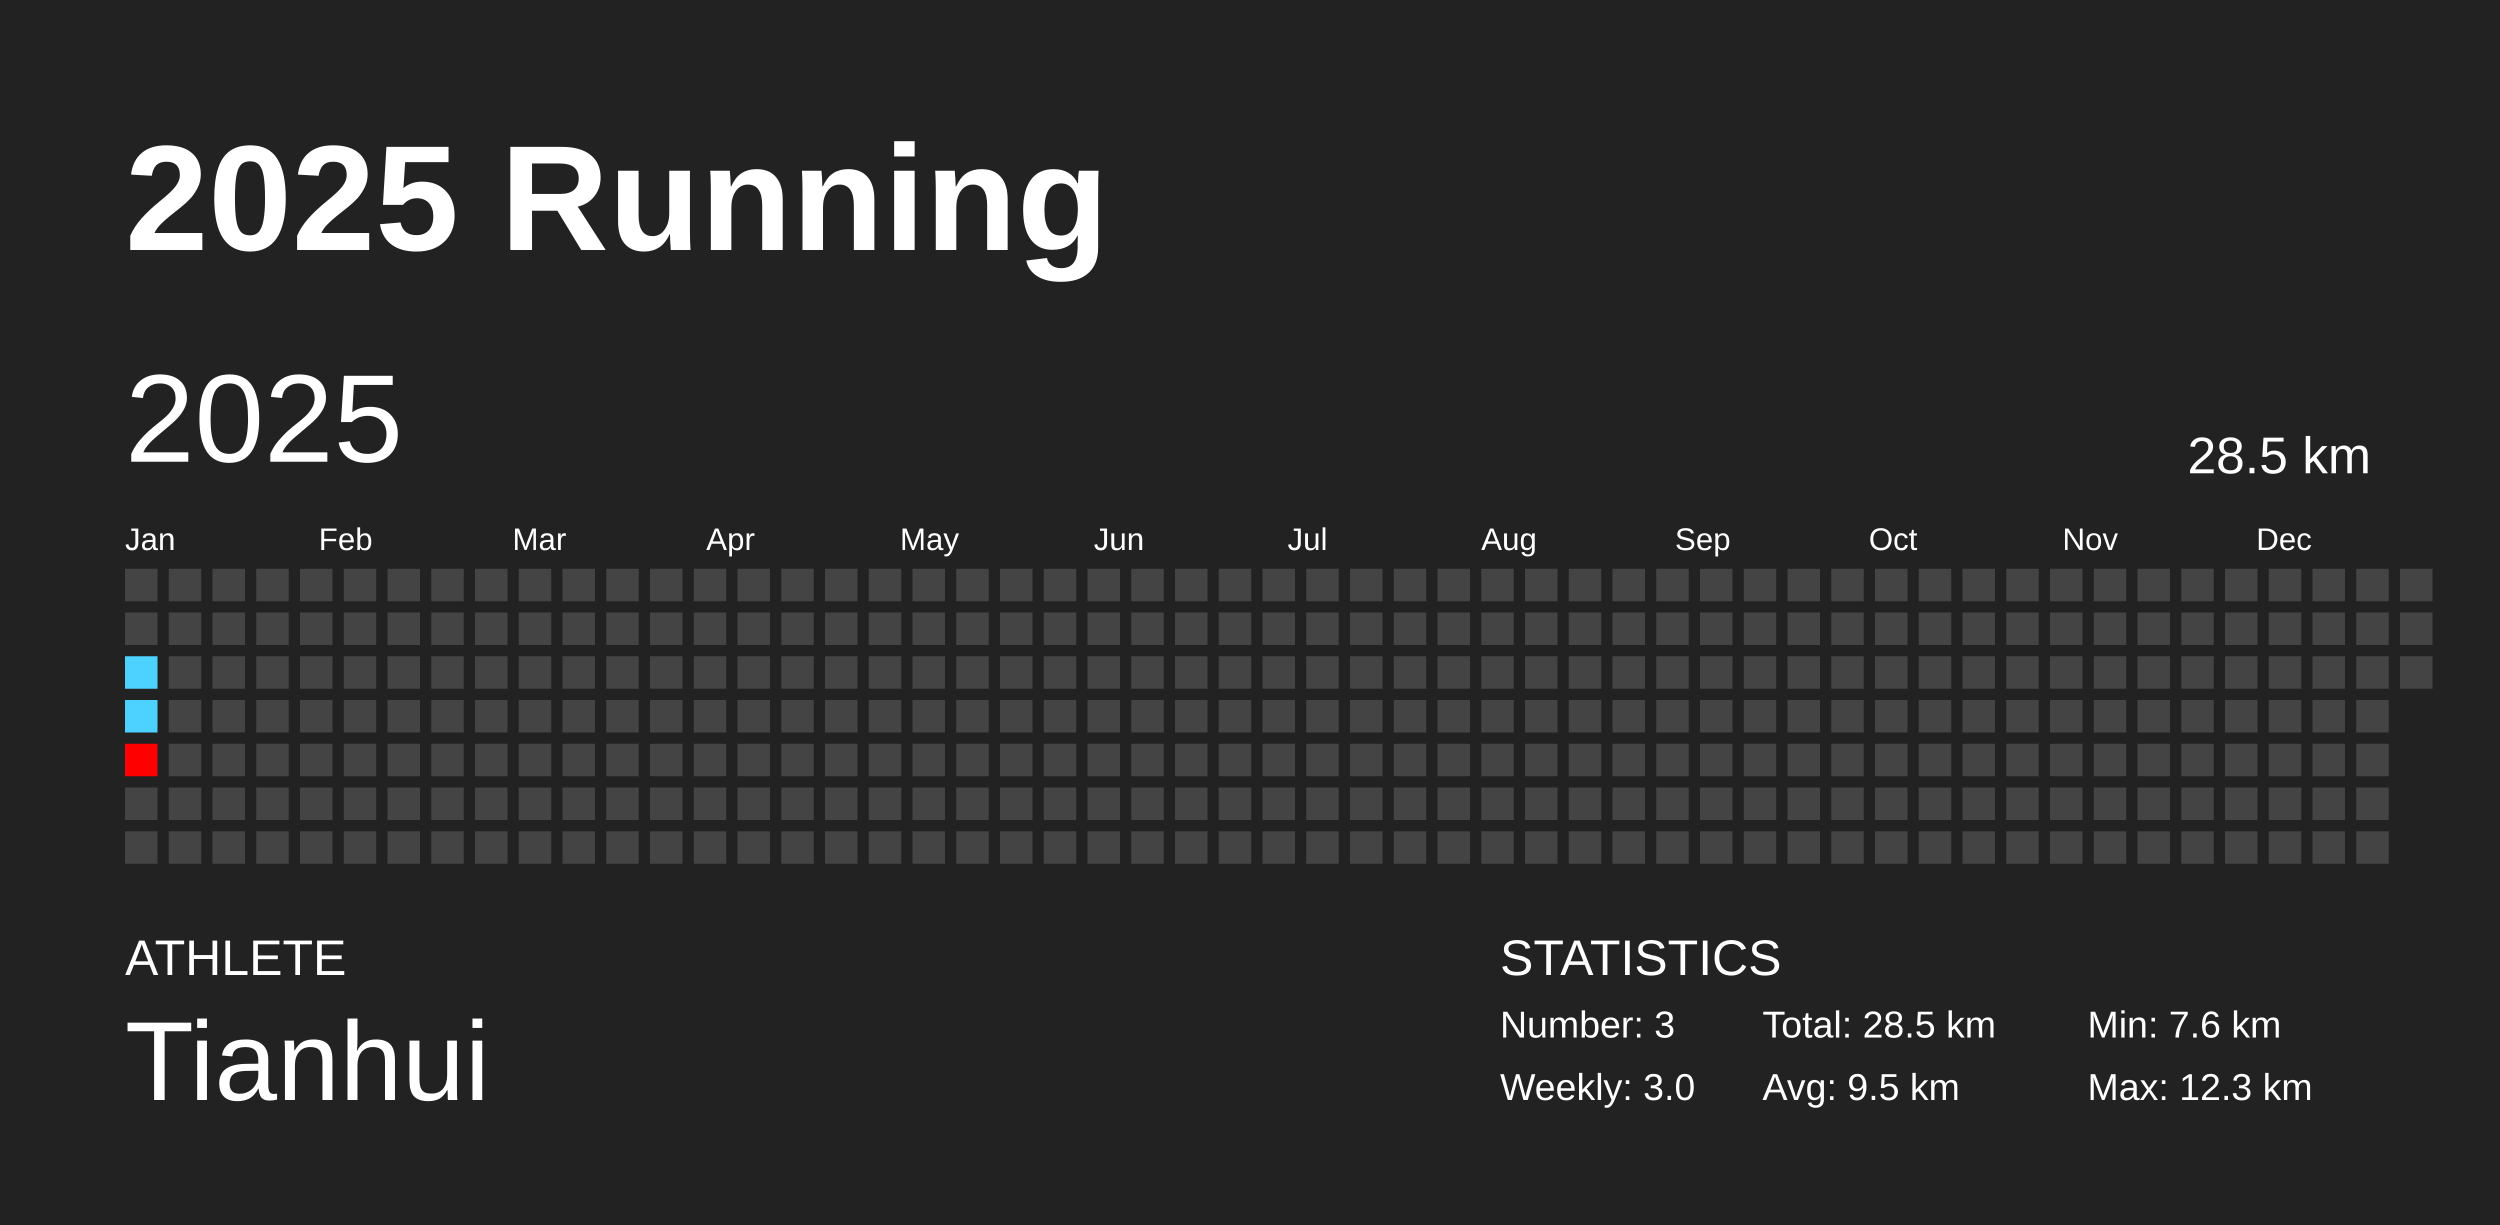
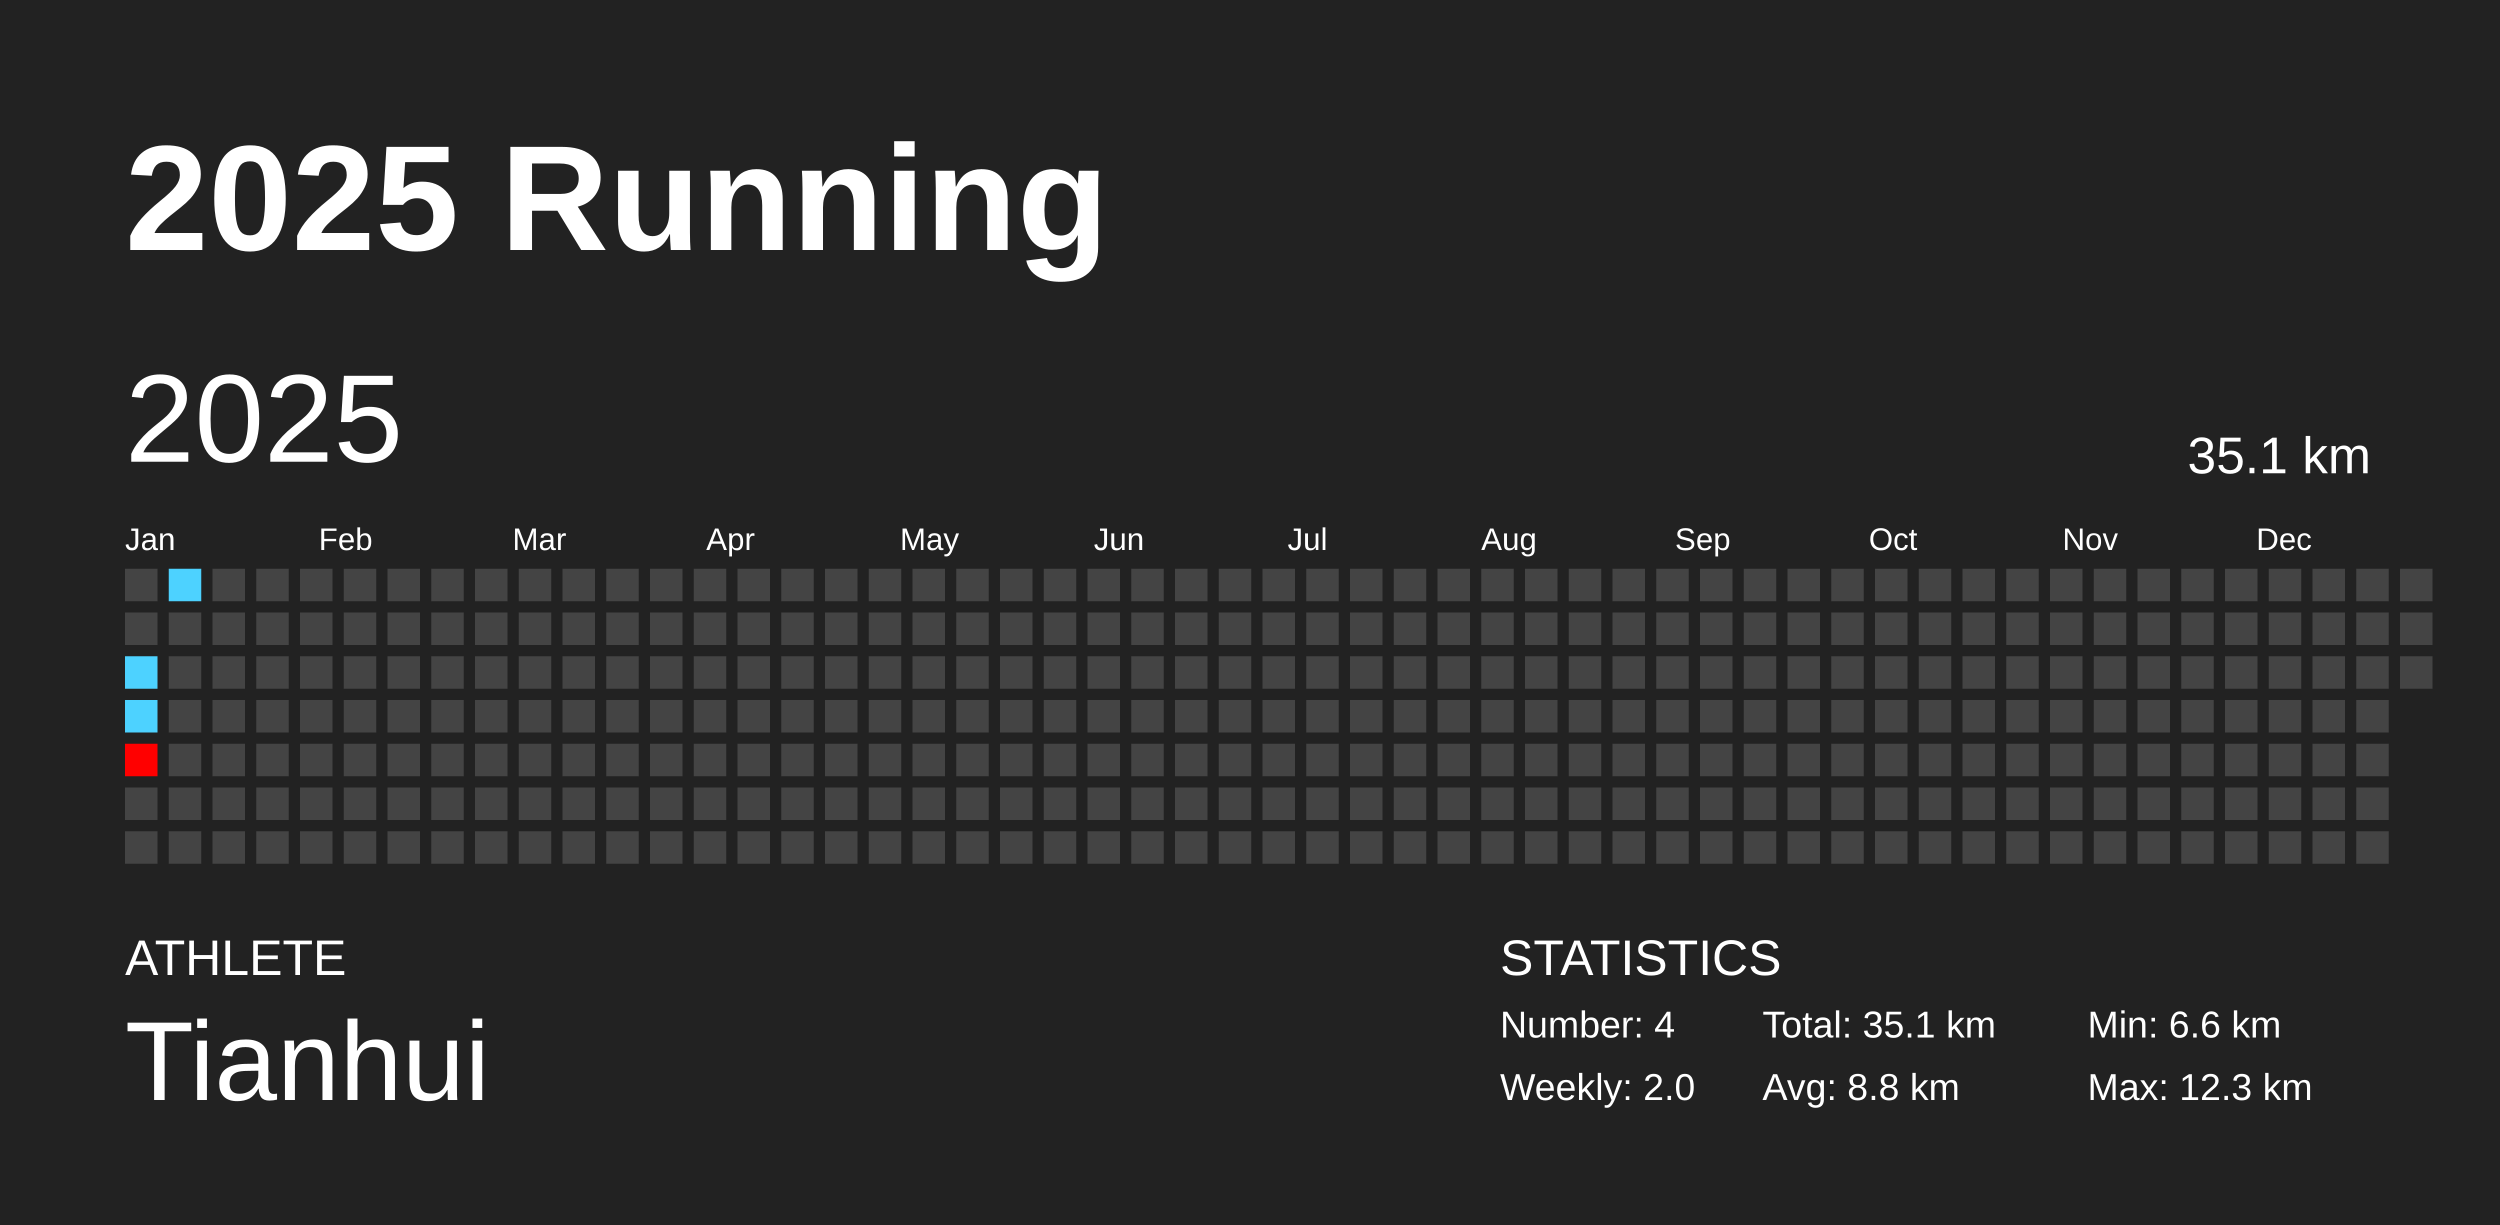
<svg xmlns="http://www.w3.org/2000/svg" baseProfile="full" height="98mm" version="1.1" viewBox="0,0,200,98" width="200mm">
  <defs />
  <rect fill="#222222" height="98" width="200" x="0" y="0" />
  <text fill="#FFFFFF" style="font-size:12px; font-family:Arial; font-weight:bold;" x="10" y="20">2025 Running</text>
  <text fill="#FFFFFF" style="font-size:4px; font-family:Arial" x="10" y="78">ATHLETE</text>
  <text fill="#FFFFFF" style="font-size:9px; font-family:Arial" x="10" y="88">Tianhui</text>
  <text fill="#FFFFFF" style="font-size:4px; font-family:Arial" x="120" y="78">STATISTICS</text>
-   <text fill="#FFFFFF" style="font-size:3px; font-family:Arial" x="120" y="83">Number: 3</text>
-   <text fill="#FFFFFF" style="font-size:3px; font-family:Arial" x="120" y="88">Weekly: 3.0</text>
-   <text fill="#FFFFFF" style="font-size:3px; font-family:Arial" x="141" y="83">Total: 28.5 km</text>
-   <text fill="#FFFFFF" style="font-size:3px; font-family:Arial" x="141" y="88">Avg: 9.5 km</text>
-   <text fill="#FFFFFF" style="font-size:3px; font-family:Arial" x="167" y="83">Min: 7.6 km</text>
+   <text fill="#FFFFFF" style="font-size:3px; font-family:Arial" x="120" y="83">Number: 4</text>
+   <text fill="#FFFFFF" style="font-size:3px; font-family:Arial" x="120" y="88">Weekly: 2.0</text>
+   <text fill="#FFFFFF" style="font-size:3px; font-family:Arial" x="141" y="83">Total: 35.1 km</text>
+   <text fill="#FFFFFF" style="font-size:3px; font-family:Arial" x="141" y="88">Avg: 8.8 km</text>
+   <text fill="#FFFFFF" style="font-size:3px; font-family:Arial" x="167" y="83">Min: 6.6 km</text>
  <text fill="#FFFFFF" style="font-size:3px; font-family:Arial" x="167" y="88">Max: 12.3 km</text>
  <text dominant-baseline="hanging" fill="#FFFFFF" style="font-size:10.0px; font-family:Arial;" x="10" y="30">2025</text>
-   <text dominant-baseline="hanging" fill="#FFFFFF" style="font-size:4.125px; font-family:Arial;" x="175" y="35">28.5 km</text>
+   <text dominant-baseline="hanging" fill="#FFFFFF" style="font-size:4.125px; font-family:Arial;" x="175" y="35">35.1 km</text>
  <text fill="#FFFFFF" style="font-size:2.5px; font-family:Arial" x="10.0" y="44">Jan</text>
  <text fill="#FFFFFF" style="font-size:2.5px; font-family:Arial" x="25.5" y="44">Feb</text>
  <text fill="#FFFFFF" style="font-size:2.5px; font-family:Arial" x="41.0" y="44">Mar</text>
  <text fill="#FFFFFF" style="font-size:2.5px; font-family:Arial" x="56.5" y="44">Apr</text>
  <text fill="#FFFFFF" style="font-size:2.5px; font-family:Arial" x="72.0" y="44">May</text>
  <text fill="#FFFFFF" style="font-size:2.5px; font-family:Arial" x="87.5" y="44">Jun</text>
  <text fill="#FFFFFF" style="font-size:2.5px; font-family:Arial" x="103.0" y="44">Jul</text>
  <text fill="#FFFFFF" style="font-size:2.5px; font-family:Arial" x="118.5" y="44">Aug</text>
  <text fill="#FFFFFF" style="font-size:2.5px; font-family:Arial" x="134.0" y="44">Sep</text>
  <text fill="#FFFFFF" style="font-size:2.5px; font-family:Arial" x="149.5" y="44">Oct</text>
  <text fill="#FFFFFF" style="font-size:2.5px; font-family:Arial" x="165.0" y="44">Nov</text>
  <text fill="#FFFFFF" style="font-size:2.5px; font-family:Arial" x="180.5" y="44">Dec</text>
  <rect fill="#444444" height="2.6" width="2.6" x="10.0" y="45.5" />
  <rect fill="#444444" height="2.6" width="2.6" x="10.0" y="49.0" />
  <rect fill="#4dd2ff" height="2.6" width="2.6" x="10.0" y="52.5" />
  <rect fill="#4dd2ff" height="2.6" width="2.6" x="10.0" y="56.0" />
  <rect fill="#ff0000" height="2.6" width="2.6" x="10.0" y="59.5" />
  <rect fill="#444444" height="2.6" width="2.6" x="10.0" y="63.0" />
  <rect fill="#444444" height="2.6" width="2.6" x="10.0" y="66.5" />
-   <rect fill="#444444" height="2.6" width="2.6" x="13.5" y="45.5" />
+   <rect fill="#4dd2ff" height="2.6" width="2.6" x="13.5" y="45.5" />
  <rect fill="#444444" height="2.6" width="2.6" x="13.5" y="49.0" />
  <rect fill="#444444" height="2.6" width="2.6" x="13.5" y="52.5" />
  <rect fill="#444444" height="2.6" width="2.6" x="13.5" y="56.0" />
  <rect fill="#444444" height="2.6" width="2.6" x="13.5" y="59.5" />
  <rect fill="#444444" height="2.6" width="2.6" x="13.5" y="63.0" />
  <rect fill="#444444" height="2.6" width="2.6" x="13.5" y="66.5" />
  <rect fill="#444444" height="2.6" width="2.6" x="17.0" y="45.5" />
  <rect fill="#444444" height="2.6" width="2.6" x="17.0" y="49.0" />
  <rect fill="#444444" height="2.6" width="2.6" x="17.0" y="52.5" />
  <rect fill="#444444" height="2.6" width="2.6" x="17.0" y="56.0" />
  <rect fill="#444444" height="2.6" width="2.6" x="17.0" y="59.5" />
  <rect fill="#444444" height="2.6" width="2.6" x="17.0" y="63.0" />
  <rect fill="#444444" height="2.6" width="2.6" x="17.0" y="66.5" />
  <rect fill="#444444" height="2.6" width="2.6" x="20.5" y="45.5" />
  <rect fill="#444444" height="2.6" width="2.6" x="20.5" y="49.0" />
  <rect fill="#444444" height="2.6" width="2.6" x="20.5" y="52.5" />
  <rect fill="#444444" height="2.6" width="2.6" x="20.5" y="56.0" />
  <rect fill="#444444" height="2.6" width="2.6" x="20.5" y="59.5" />
  <rect fill="#444444" height="2.6" width="2.6" x="20.5" y="63.0" />
  <rect fill="#444444" height="2.6" width="2.6" x="20.5" y="66.5" />
  <rect fill="#444444" height="2.6" width="2.6" x="24.0" y="45.5" />
  <rect fill="#444444" height="2.6" width="2.6" x="24.0" y="49.0" />
  <rect fill="#444444" height="2.6" width="2.6" x="24.0" y="52.5" />
  <rect fill="#444444" height="2.6" width="2.6" x="24.0" y="56.0" />
  <rect fill="#444444" height="2.6" width="2.6" x="24.0" y="59.5" />
  <rect fill="#444444" height="2.6" width="2.6" x="24.0" y="63.0" />
  <rect fill="#444444" height="2.6" width="2.6" x="24.0" y="66.5" />
  <rect fill="#444444" height="2.6" width="2.6" x="27.5" y="45.5" />
  <rect fill="#444444" height="2.6" width="2.6" x="27.5" y="49.0" />
  <rect fill="#444444" height="2.6" width="2.6" x="27.5" y="52.5" />
  <rect fill="#444444" height="2.6" width="2.6" x="27.5" y="56.0" />
  <rect fill="#444444" height="2.6" width="2.6" x="27.5" y="59.5" />
  <rect fill="#444444" height="2.6" width="2.6" x="27.5" y="63.0" />
  <rect fill="#444444" height="2.6" width="2.6" x="27.5" y="66.5" />
  <rect fill="#444444" height="2.6" width="2.6" x="31.0" y="45.5" />
  <rect fill="#444444" height="2.6" width="2.6" x="31.0" y="49.0" />
  <rect fill="#444444" height="2.6" width="2.6" x="31.0" y="52.5" />
  <rect fill="#444444" height="2.6" width="2.6" x="31.0" y="56.0" />
  <rect fill="#444444" height="2.6" width="2.6" x="31.0" y="59.5" />
  <rect fill="#444444" height="2.6" width="2.6" x="31.0" y="63.0" />
  <rect fill="#444444" height="2.6" width="2.6" x="31.0" y="66.5" />
  <rect fill="#444444" height="2.6" width="2.6" x="34.5" y="45.5" />
  <rect fill="#444444" height="2.6" width="2.6" x="34.5" y="49.0" />
  <rect fill="#444444" height="2.6" width="2.6" x="34.5" y="52.5" />
  <rect fill="#444444" height="2.6" width="2.6" x="34.5" y="56.0" />
  <rect fill="#444444" height="2.6" width="2.6" x="34.5" y="59.5" />
  <rect fill="#444444" height="2.6" width="2.6" x="34.5" y="63.0" />
  <rect fill="#444444" height="2.6" width="2.6" x="34.5" y="66.5" />
  <rect fill="#444444" height="2.6" width="2.6" x="38.0" y="45.5" />
  <rect fill="#444444" height="2.6" width="2.6" x="38.0" y="49.0" />
  <rect fill="#444444" height="2.6" width="2.6" x="38.0" y="52.5" />
  <rect fill="#444444" height="2.6" width="2.6" x="38.0" y="56.0" />
  <rect fill="#444444" height="2.6" width="2.6" x="38.0" y="59.5" />
  <rect fill="#444444" height="2.6" width="2.6" x="38.0" y="63.0" />
  <rect fill="#444444" height="2.6" width="2.6" x="38.0" y="66.5" />
  <rect fill="#444444" height="2.6" width="2.6" x="41.5" y="45.5" />
  <rect fill="#444444" height="2.6" width="2.6" x="41.5" y="49.0" />
  <rect fill="#444444" height="2.6" width="2.6" x="41.5" y="52.5" />
  <rect fill="#444444" height="2.6" width="2.6" x="41.5" y="56.0" />
  <rect fill="#444444" height="2.6" width="2.6" x="41.5" y="59.5" />
  <rect fill="#444444" height="2.6" width="2.6" x="41.5" y="63.0" />
  <rect fill="#444444" height="2.6" width="2.6" x="41.5" y="66.5" />
  <rect fill="#444444" height="2.6" width="2.6" x="45.0" y="45.5" />
  <rect fill="#444444" height="2.6" width="2.6" x="45.0" y="49.0" />
  <rect fill="#444444" height="2.6" width="2.6" x="45.0" y="52.5" />
  <rect fill="#444444" height="2.6" width="2.6" x="45.0" y="56.0" />
  <rect fill="#444444" height="2.6" width="2.6" x="45.0" y="59.5" />
  <rect fill="#444444" height="2.6" width="2.6" x="45.0" y="63.0" />
  <rect fill="#444444" height="2.6" width="2.6" x="45.0" y="66.5" />
  <rect fill="#444444" height="2.6" width="2.6" x="48.5" y="45.5" />
  <rect fill="#444444" height="2.6" width="2.6" x="48.5" y="49.0" />
  <rect fill="#444444" height="2.6" width="2.6" x="48.5" y="52.5" />
  <rect fill="#444444" height="2.6" width="2.6" x="48.5" y="56.0" />
  <rect fill="#444444" height="2.6" width="2.6" x="48.5" y="59.5" />
  <rect fill="#444444" height="2.6" width="2.6" x="48.5" y="63.0" />
  <rect fill="#444444" height="2.6" width="2.6" x="48.5" y="66.5" />
  <rect fill="#444444" height="2.6" width="2.6" x="52.0" y="45.5" />
  <rect fill="#444444" height="2.6" width="2.6" x="52.0" y="49.0" />
  <rect fill="#444444" height="2.6" width="2.6" x="52.0" y="52.5" />
  <rect fill="#444444" height="2.6" width="2.6" x="52.0" y="56.0" />
  <rect fill="#444444" height="2.6" width="2.6" x="52.0" y="59.5" />
  <rect fill="#444444" height="2.6" width="2.6" x="52.0" y="63.0" />
  <rect fill="#444444" height="2.6" width="2.6" x="52.0" y="66.5" />
  <rect fill="#444444" height="2.6" width="2.6" x="55.5" y="45.5" />
  <rect fill="#444444" height="2.6" width="2.6" x="55.5" y="49.0" />
  <rect fill="#444444" height="2.6" width="2.6" x="55.5" y="52.5" />
  <rect fill="#444444" height="2.6" width="2.6" x="55.5" y="56.0" />
  <rect fill="#444444" height="2.6" width="2.6" x="55.5" y="59.5" />
  <rect fill="#444444" height="2.6" width="2.6" x="55.5" y="63.0" />
  <rect fill="#444444" height="2.6" width="2.6" x="55.5" y="66.5" />
  <rect fill="#444444" height="2.6" width="2.6" x="59.0" y="45.5" />
  <rect fill="#444444" height="2.6" width="2.6" x="59.0" y="49.0" />
  <rect fill="#444444" height="2.6" width="2.6" x="59.0" y="52.5" />
  <rect fill="#444444" height="2.6" width="2.6" x="59.0" y="56.0" />
  <rect fill="#444444" height="2.6" width="2.6" x="59.0" y="59.5" />
  <rect fill="#444444" height="2.6" width="2.6" x="59.0" y="63.0" />
  <rect fill="#444444" height="2.6" width="2.6" x="59.0" y="66.5" />
  <rect fill="#444444" height="2.6" width="2.6" x="62.5" y="45.5" />
  <rect fill="#444444" height="2.6" width="2.6" x="62.5" y="49.0" />
  <rect fill="#444444" height="2.6" width="2.6" x="62.5" y="52.5" />
  <rect fill="#444444" height="2.6" width="2.6" x="62.5" y="56.0" />
  <rect fill="#444444" height="2.6" width="2.6" x="62.5" y="59.5" />
  <rect fill="#444444" height="2.6" width="2.6" x="62.5" y="63.0" />
  <rect fill="#444444" height="2.6" width="2.6" x="62.5" y="66.5" />
  <rect fill="#444444" height="2.6" width="2.6" x="66.0" y="45.5" />
  <rect fill="#444444" height="2.6" width="2.6" x="66.0" y="49.0" />
  <rect fill="#444444" height="2.6" width="2.6" x="66.0" y="52.5" />
  <rect fill="#444444" height="2.6" width="2.6" x="66.0" y="56.0" />
  <rect fill="#444444" height="2.6" width="2.6" x="66.0" y="59.5" />
  <rect fill="#444444" height="2.6" width="2.6" x="66.0" y="63.0" />
  <rect fill="#444444" height="2.6" width="2.6" x="66.0" y="66.5" />
  <rect fill="#444444" height="2.6" width="2.6" x="69.5" y="45.5" />
  <rect fill="#444444" height="2.6" width="2.6" x="69.5" y="49.0" />
  <rect fill="#444444" height="2.6" width="2.6" x="69.5" y="52.5" />
  <rect fill="#444444" height="2.6" width="2.6" x="69.5" y="56.0" />
  <rect fill="#444444" height="2.6" width="2.6" x="69.5" y="59.5" />
  <rect fill="#444444" height="2.6" width="2.6" x="69.5" y="63.0" />
  <rect fill="#444444" height="2.6" width="2.6" x="69.5" y="66.5" />
  <rect fill="#444444" height="2.6" width="2.6" x="73.0" y="45.5" />
  <rect fill="#444444" height="2.6" width="2.6" x="73.0" y="49.0" />
  <rect fill="#444444" height="2.6" width="2.6" x="73.0" y="52.5" />
  <rect fill="#444444" height="2.6" width="2.6" x="73.0" y="56.0" />
  <rect fill="#444444" height="2.6" width="2.6" x="73.0" y="59.5" />
  <rect fill="#444444" height="2.6" width="2.6" x="73.0" y="63.0" />
  <rect fill="#444444" height="2.6" width="2.6" x="73.0" y="66.5" />
  <rect fill="#444444" height="2.6" width="2.6" x="76.5" y="45.5" />
  <rect fill="#444444" height="2.6" width="2.6" x="76.5" y="49.0" />
  <rect fill="#444444" height="2.6" width="2.6" x="76.5" y="52.5" />
  <rect fill="#444444" height="2.6" width="2.6" x="76.5" y="56.0" />
  <rect fill="#444444" height="2.6" width="2.6" x="76.5" y="59.5" />
  <rect fill="#444444" height="2.6" width="2.6" x="76.5" y="63.0" />
  <rect fill="#444444" height="2.6" width="2.6" x="76.5" y="66.5" />
  <rect fill="#444444" height="2.6" width="2.6" x="80.0" y="45.5" />
  <rect fill="#444444" height="2.6" width="2.6" x="80.0" y="49.0" />
  <rect fill="#444444" height="2.6" width="2.6" x="80.0" y="52.5" />
  <rect fill="#444444" height="2.6" width="2.6" x="80.0" y="56.0" />
  <rect fill="#444444" height="2.6" width="2.6" x="80.0" y="59.5" />
  <rect fill="#444444" height="2.6" width="2.6" x="80.0" y="63.0" />
  <rect fill="#444444" height="2.6" width="2.6" x="80.0" y="66.5" />
  <rect fill="#444444" height="2.6" width="2.6" x="83.5" y="45.5" />
  <rect fill="#444444" height="2.6" width="2.6" x="83.5" y="49.0" />
  <rect fill="#444444" height="2.6" width="2.6" x="83.5" y="52.5" />
  <rect fill="#444444" height="2.6" width="2.6" x="83.5" y="56.0" />
  <rect fill="#444444" height="2.6" width="2.6" x="83.5" y="59.5" />
  <rect fill="#444444" height="2.6" width="2.6" x="83.5" y="63.0" />
  <rect fill="#444444" height="2.6" width="2.6" x="83.5" y="66.5" />
  <rect fill="#444444" height="2.6" width="2.6" x="87.0" y="45.5" />
  <rect fill="#444444" height="2.6" width="2.6" x="87.0" y="49.0" />
  <rect fill="#444444" height="2.6" width="2.6" x="87.0" y="52.5" />
  <rect fill="#444444" height="2.6" width="2.6" x="87.0" y="56.0" />
  <rect fill="#444444" height="2.6" width="2.6" x="87.0" y="59.5" />
  <rect fill="#444444" height="2.6" width="2.6" x="87.0" y="63.0" />
  <rect fill="#444444" height="2.6" width="2.6" x="87.0" y="66.5" />
  <rect fill="#444444" height="2.6" width="2.6" x="90.5" y="45.5" />
  <rect fill="#444444" height="2.6" width="2.6" x="90.5" y="49.0" />
  <rect fill="#444444" height="2.6" width="2.6" x="90.5" y="52.5" />
  <rect fill="#444444" height="2.6" width="2.6" x="90.5" y="56.0" />
  <rect fill="#444444" height="2.6" width="2.6" x="90.5" y="59.5" />
  <rect fill="#444444" height="2.6" width="2.6" x="90.5" y="63.0" />
  <rect fill="#444444" height="2.6" width="2.6" x="90.5" y="66.5" />
  <rect fill="#444444" height="2.6" width="2.6" x="94.0" y="45.5" />
  <rect fill="#444444" height="2.6" width="2.6" x="94.0" y="49.0" />
  <rect fill="#444444" height="2.6" width="2.6" x="94.0" y="52.5" />
  <rect fill="#444444" height="2.6" width="2.6" x="94.0" y="56.0" />
  <rect fill="#444444" height="2.6" width="2.6" x="94.0" y="59.5" />
  <rect fill="#444444" height="2.6" width="2.6" x="94.0" y="63.0" />
  <rect fill="#444444" height="2.6" width="2.6" x="94.0" y="66.5" />
  <rect fill="#444444" height="2.6" width="2.6" x="97.5" y="45.5" />
  <rect fill="#444444" height="2.6" width="2.6" x="97.5" y="49.0" />
  <rect fill="#444444" height="2.6" width="2.6" x="97.5" y="52.5" />
  <rect fill="#444444" height="2.6" width="2.6" x="97.5" y="56.0" />
  <rect fill="#444444" height="2.6" width="2.6" x="97.5" y="59.5" />
  <rect fill="#444444" height="2.6" width="2.6" x="97.5" y="63.0" />
  <rect fill="#444444" height="2.6" width="2.6" x="97.5" y="66.5" />
  <rect fill="#444444" height="2.6" width="2.6" x="101.0" y="45.5" />
  <rect fill="#444444" height="2.6" width="2.6" x="101.0" y="49.0" />
  <rect fill="#444444" height="2.6" width="2.6" x="101.0" y="52.5" />
  <rect fill="#444444" height="2.6" width="2.6" x="101.0" y="56.0" />
  <rect fill="#444444" height="2.6" width="2.6" x="101.0" y="59.5" />
  <rect fill="#444444" height="2.6" width="2.6" x="101.0" y="63.0" />
  <rect fill="#444444" height="2.6" width="2.6" x="101.0" y="66.5" />
  <rect fill="#444444" height="2.6" width="2.6" x="104.5" y="45.5" />
  <rect fill="#444444" height="2.6" width="2.6" x="104.5" y="49.0" />
  <rect fill="#444444" height="2.6" width="2.6" x="104.5" y="52.5" />
  <rect fill="#444444" height="2.6" width="2.6" x="104.5" y="56.0" />
  <rect fill="#444444" height="2.6" width="2.6" x="104.5" y="59.5" />
  <rect fill="#444444" height="2.6" width="2.6" x="104.5" y="63.0" />
  <rect fill="#444444" height="2.6" width="2.6" x="104.5" y="66.5" />
  <rect fill="#444444" height="2.6" width="2.6" x="108.0" y="45.5" />
  <rect fill="#444444" height="2.6" width="2.6" x="108.0" y="49.0" />
  <rect fill="#444444" height="2.6" width="2.6" x="108.0" y="52.5" />
  <rect fill="#444444" height="2.6" width="2.6" x="108.0" y="56.0" />
  <rect fill="#444444" height="2.6" width="2.6" x="108.0" y="59.5" />
  <rect fill="#444444" height="2.6" width="2.6" x="108.0" y="63.0" />
  <rect fill="#444444" height="2.6" width="2.6" x="108.0" y="66.5" />
  <rect fill="#444444" height="2.6" width="2.6" x="111.5" y="45.5" />
  <rect fill="#444444" height="2.6" width="2.6" x="111.5" y="49.0" />
  <rect fill="#444444" height="2.6" width="2.6" x="111.5" y="52.5" />
  <rect fill="#444444" height="2.6" width="2.6" x="111.5" y="56.0" />
  <rect fill="#444444" height="2.6" width="2.6" x="111.5" y="59.5" />
  <rect fill="#444444" height="2.6" width="2.6" x="111.5" y="63.0" />
  <rect fill="#444444" height="2.6" width="2.6" x="111.5" y="66.5" />
  <rect fill="#444444" height="2.6" width="2.6" x="115.0" y="45.5" />
  <rect fill="#444444" height="2.6" width="2.6" x="115.0" y="49.0" />
  <rect fill="#444444" height="2.6" width="2.6" x="115.0" y="52.5" />
  <rect fill="#444444" height="2.6" width="2.6" x="115.0" y="56.0" />
  <rect fill="#444444" height="2.6" width="2.6" x="115.0" y="59.5" />
  <rect fill="#444444" height="2.6" width="2.6" x="115.0" y="63.0" />
  <rect fill="#444444" height="2.6" width="2.6" x="115.0" y="66.5" />
  <rect fill="#444444" height="2.6" width="2.6" x="118.5" y="45.5" />
  <rect fill="#444444" height="2.6" width="2.6" x="118.5" y="49.0" />
  <rect fill="#444444" height="2.6" width="2.6" x="118.5" y="52.5" />
  <rect fill="#444444" height="2.6" width="2.6" x="118.5" y="56.0" />
  <rect fill="#444444" height="2.6" width="2.6" x="118.5" y="59.5" />
  <rect fill="#444444" height="2.6" width="2.6" x="118.5" y="63.0" />
  <rect fill="#444444" height="2.6" width="2.6" x="118.5" y="66.5" />
  <rect fill="#444444" height="2.6" width="2.6" x="122.0" y="45.5" />
  <rect fill="#444444" height="2.6" width="2.6" x="122.0" y="49.0" />
  <rect fill="#444444" height="2.6" width="2.6" x="122.0" y="52.5" />
  <rect fill="#444444" height="2.6" width="2.6" x="122.0" y="56.0" />
  <rect fill="#444444" height="2.6" width="2.6" x="122.0" y="59.5" />
  <rect fill="#444444" height="2.6" width="2.6" x="122.0" y="63.0" />
  <rect fill="#444444" height="2.6" width="2.6" x="122.0" y="66.5" />
  <rect fill="#444444" height="2.6" width="2.6" x="125.5" y="45.5" />
  <rect fill="#444444" height="2.6" width="2.6" x="125.5" y="49.0" />
  <rect fill="#444444" height="2.6" width="2.6" x="125.5" y="52.5" />
  <rect fill="#444444" height="2.6" width="2.6" x="125.5" y="56.0" />
  <rect fill="#444444" height="2.6" width="2.6" x="125.5" y="59.5" />
  <rect fill="#444444" height="2.6" width="2.6" x="125.5" y="63.0" />
  <rect fill="#444444" height="2.6" width="2.6" x="125.5" y="66.5" />
  <rect fill="#444444" height="2.6" width="2.6" x="129.0" y="45.5" />
  <rect fill="#444444" height="2.6" width="2.6" x="129.0" y="49.0" />
  <rect fill="#444444" height="2.6" width="2.6" x="129.0" y="52.5" />
  <rect fill="#444444" height="2.6" width="2.6" x="129.0" y="56.0" />
  <rect fill="#444444" height="2.6" width="2.6" x="129.0" y="59.5" />
  <rect fill="#444444" height="2.6" width="2.6" x="129.0" y="63.0" />
  <rect fill="#444444" height="2.6" width="2.6" x="129.0" y="66.5" />
  <rect fill="#444444" height="2.6" width="2.6" x="132.5" y="45.5" />
  <rect fill="#444444" height="2.6" width="2.6" x="132.5" y="49.0" />
  <rect fill="#444444" height="2.6" width="2.6" x="132.5" y="52.5" />
  <rect fill="#444444" height="2.6" width="2.6" x="132.5" y="56.0" />
  <rect fill="#444444" height="2.6" width="2.6" x="132.5" y="59.5" />
  <rect fill="#444444" height="2.6" width="2.6" x="132.5" y="63.0" />
  <rect fill="#444444" height="2.6" width="2.6" x="132.5" y="66.5" />
  <rect fill="#444444" height="2.6" width="2.6" x="136.0" y="45.5" />
  <rect fill="#444444" height="2.6" width="2.6" x="136.0" y="49.0" />
  <rect fill="#444444" height="2.6" width="2.6" x="136.0" y="52.5" />
  <rect fill="#444444" height="2.6" width="2.6" x="136.0" y="56.0" />
  <rect fill="#444444" height="2.6" width="2.6" x="136.0" y="59.5" />
  <rect fill="#444444" height="2.6" width="2.6" x="136.0" y="63.0" />
  <rect fill="#444444" height="2.6" width="2.6" x="136.0" y="66.5" />
  <rect fill="#444444" height="2.6" width="2.6" x="139.5" y="45.5" />
  <rect fill="#444444" height="2.6" width="2.6" x="139.5" y="49.0" />
  <rect fill="#444444" height="2.6" width="2.6" x="139.5" y="52.5" />
  <rect fill="#444444" height="2.6" width="2.6" x="139.5" y="56.0" />
  <rect fill="#444444" height="2.6" width="2.6" x="139.5" y="59.5" />
  <rect fill="#444444" height="2.6" width="2.6" x="139.5" y="63.0" />
  <rect fill="#444444" height="2.6" width="2.6" x="139.5" y="66.5" />
  <rect fill="#444444" height="2.6" width="2.6" x="143.0" y="45.5" />
  <rect fill="#444444" height="2.6" width="2.6" x="143.0" y="49.0" />
  <rect fill="#444444" height="2.6" width="2.6" x="143.0" y="52.5" />
  <rect fill="#444444" height="2.6" width="2.6" x="143.0" y="56.0" />
  <rect fill="#444444" height="2.6" width="2.6" x="143.0" y="59.5" />
  <rect fill="#444444" height="2.6" width="2.6" x="143.0" y="63.0" />
  <rect fill="#444444" height="2.6" width="2.6" x="143.0" y="66.5" />
  <rect fill="#444444" height="2.6" width="2.6" x="146.5" y="45.5" />
  <rect fill="#444444" height="2.6" width="2.6" x="146.5" y="49.0" />
  <rect fill="#444444" height="2.6" width="2.6" x="146.5" y="52.5" />
  <rect fill="#444444" height="2.6" width="2.6" x="146.5" y="56.0" />
  <rect fill="#444444" height="2.6" width="2.6" x="146.5" y="59.5" />
  <rect fill="#444444" height="2.6" width="2.6" x="146.5" y="63.0" />
  <rect fill="#444444" height="2.6" width="2.6" x="146.5" y="66.5" />
  <rect fill="#444444" height="2.6" width="2.6" x="150.0" y="45.5" />
  <rect fill="#444444" height="2.6" width="2.6" x="150.0" y="49.0" />
  <rect fill="#444444" height="2.6" width="2.6" x="150.0" y="52.5" />
  <rect fill="#444444" height="2.6" width="2.6" x="150.0" y="56.0" />
  <rect fill="#444444" height="2.6" width="2.6" x="150.0" y="59.5" />
  <rect fill="#444444" height="2.6" width="2.6" x="150.0" y="63.0" />
  <rect fill="#444444" height="2.6" width="2.6" x="150.0" y="66.5" />
  <rect fill="#444444" height="2.6" width="2.6" x="153.5" y="45.5" />
  <rect fill="#444444" height="2.6" width="2.6" x="153.5" y="49.0" />
  <rect fill="#444444" height="2.6" width="2.6" x="153.5" y="52.5" />
  <rect fill="#444444" height="2.6" width="2.6" x="153.5" y="56.0" />
  <rect fill="#444444" height="2.6" width="2.6" x="153.5" y="59.5" />
  <rect fill="#444444" height="2.6" width="2.6" x="153.5" y="63.0" />
  <rect fill="#444444" height="2.6" width="2.6" x="153.5" y="66.5" />
  <rect fill="#444444" height="2.6" width="2.6" x="157.0" y="45.5" />
  <rect fill="#444444" height="2.6" width="2.6" x="157.0" y="49.0" />
  <rect fill="#444444" height="2.6" width="2.6" x="157.0" y="52.5" />
  <rect fill="#444444" height="2.6" width="2.6" x="157.0" y="56.0" />
  <rect fill="#444444" height="2.6" width="2.6" x="157.0" y="59.5" />
  <rect fill="#444444" height="2.6" width="2.6" x="157.0" y="63.0" />
  <rect fill="#444444" height="2.6" width="2.6" x="157.0" y="66.5" />
  <rect fill="#444444" height="2.6" width="2.6" x="160.5" y="45.5" />
  <rect fill="#444444" height="2.6" width="2.6" x="160.5" y="49.0" />
  <rect fill="#444444" height="2.6" width="2.6" x="160.5" y="52.5" />
  <rect fill="#444444" height="2.6" width="2.6" x="160.5" y="56.0" />
  <rect fill="#444444" height="2.6" width="2.6" x="160.5" y="59.5" />
  <rect fill="#444444" height="2.6" width="2.6" x="160.5" y="63.0" />
  <rect fill="#444444" height="2.6" width="2.6" x="160.5" y="66.5" />
  <rect fill="#444444" height="2.6" width="2.6" x="164.0" y="45.5" />
  <rect fill="#444444" height="2.6" width="2.6" x="164.0" y="49.0" />
  <rect fill="#444444" height="2.6" width="2.6" x="164.0" y="52.5" />
  <rect fill="#444444" height="2.6" width="2.6" x="164.0" y="56.0" />
  <rect fill="#444444" height="2.6" width="2.6" x="164.0" y="59.5" />
  <rect fill="#444444" height="2.6" width="2.6" x="164.0" y="63.0" />
  <rect fill="#444444" height="2.6" width="2.6" x="164.0" y="66.5" />
  <rect fill="#444444" height="2.6" width="2.6" x="167.5" y="45.5" />
  <rect fill="#444444" height="2.6" width="2.6" x="167.5" y="49.0" />
  <rect fill="#444444" height="2.6" width="2.6" x="167.5" y="52.5" />
  <rect fill="#444444" height="2.6" width="2.6" x="167.5" y="56.0" />
  <rect fill="#444444" height="2.6" width="2.6" x="167.5" y="59.5" />
  <rect fill="#444444" height="2.6" width="2.6" x="167.5" y="63.0" />
  <rect fill="#444444" height="2.6" width="2.6" x="167.5" y="66.5" />
  <rect fill="#444444" height="2.6" width="2.6" x="171.0" y="45.5" />
  <rect fill="#444444" height="2.6" width="2.6" x="171.0" y="49.0" />
  <rect fill="#444444" height="2.6" width="2.6" x="171.0" y="52.5" />
  <rect fill="#444444" height="2.6" width="2.6" x="171.0" y="56.0" />
  <rect fill="#444444" height="2.6" width="2.6" x="171.0" y="59.5" />
  <rect fill="#444444" height="2.6" width="2.6" x="171.0" y="63.0" />
  <rect fill="#444444" height="2.6" width="2.6" x="171.0" y="66.5" />
  <rect fill="#444444" height="2.6" width="2.6" x="174.5" y="45.5" />
  <rect fill="#444444" height="2.6" width="2.6" x="174.5" y="49.0" />
  <rect fill="#444444" height="2.6" width="2.6" x="174.5" y="52.5" />
  <rect fill="#444444" height="2.6" width="2.6" x="174.5" y="56.0" />
  <rect fill="#444444" height="2.6" width="2.6" x="174.5" y="59.5" />
  <rect fill="#444444" height="2.6" width="2.6" x="174.5" y="63.0" />
  <rect fill="#444444" height="2.6" width="2.6" x="174.5" y="66.5" />
  <rect fill="#444444" height="2.6" width="2.6" x="178.0" y="45.5" />
  <rect fill="#444444" height="2.6" width="2.6" x="178.0" y="49.0" />
  <rect fill="#444444" height="2.6" width="2.6" x="178.0" y="52.5" />
  <rect fill="#444444" height="2.6" width="2.6" x="178.0" y="56.0" />
  <rect fill="#444444" height="2.6" width="2.6" x="178.0" y="59.5" />
  <rect fill="#444444" height="2.6" width="2.6" x="178.0" y="63.0" />
  <rect fill="#444444" height="2.6" width="2.6" x="178.0" y="66.5" />
  <rect fill="#444444" height="2.6" width="2.6" x="181.5" y="45.5" />
  <rect fill="#444444" height="2.6" width="2.6" x="181.5" y="49.0" />
  <rect fill="#444444" height="2.6" width="2.6" x="181.5" y="52.5" />
  <rect fill="#444444" height="2.6" width="2.6" x="181.5" y="56.0" />
  <rect fill="#444444" height="2.6" width="2.6" x="181.5" y="59.5" />
  <rect fill="#444444" height="2.6" width="2.6" x="181.5" y="63.0" />
  <rect fill="#444444" height="2.6" width="2.6" x="181.5" y="66.5" />
  <rect fill="#444444" height="2.6" width="2.6" x="185.0" y="45.5" />
  <rect fill="#444444" height="2.6" width="2.6" x="185.0" y="49.0" />
  <rect fill="#444444" height="2.6" width="2.6" x="185.0" y="52.5" />
  <rect fill="#444444" height="2.6" width="2.6" x="185.0" y="56.0" />
  <rect fill="#444444" height="2.6" width="2.6" x="185.0" y="59.5" />
  <rect fill="#444444" height="2.6" width="2.6" x="185.0" y="63.0" />
  <rect fill="#444444" height="2.6" width="2.6" x="185.0" y="66.5" />
  <rect fill="#444444" height="2.6" width="2.6" x="188.5" y="45.5" />
  <rect fill="#444444" height="2.6" width="2.6" x="188.5" y="49.0" />
  <rect fill="#444444" height="2.6" width="2.6" x="188.5" y="52.5" />
  <rect fill="#444444" height="2.6" width="2.6" x="188.5" y="56.0" />
  <rect fill="#444444" height="2.6" width="2.6" x="188.5" y="59.5" />
  <rect fill="#444444" height="2.6" width="2.6" x="188.5" y="63.0" />
  <rect fill="#444444" height="2.6" width="2.6" x="188.5" y="66.5" />
  <rect fill="#444444" height="2.6" width="2.6" x="192.0" y="45.5" />
  <rect fill="#444444" height="2.6" width="2.6" x="192.0" y="49.0" />
  <rect fill="#444444" height="2.6" width="2.6" x="192.0" y="52.5" />
</svg>
